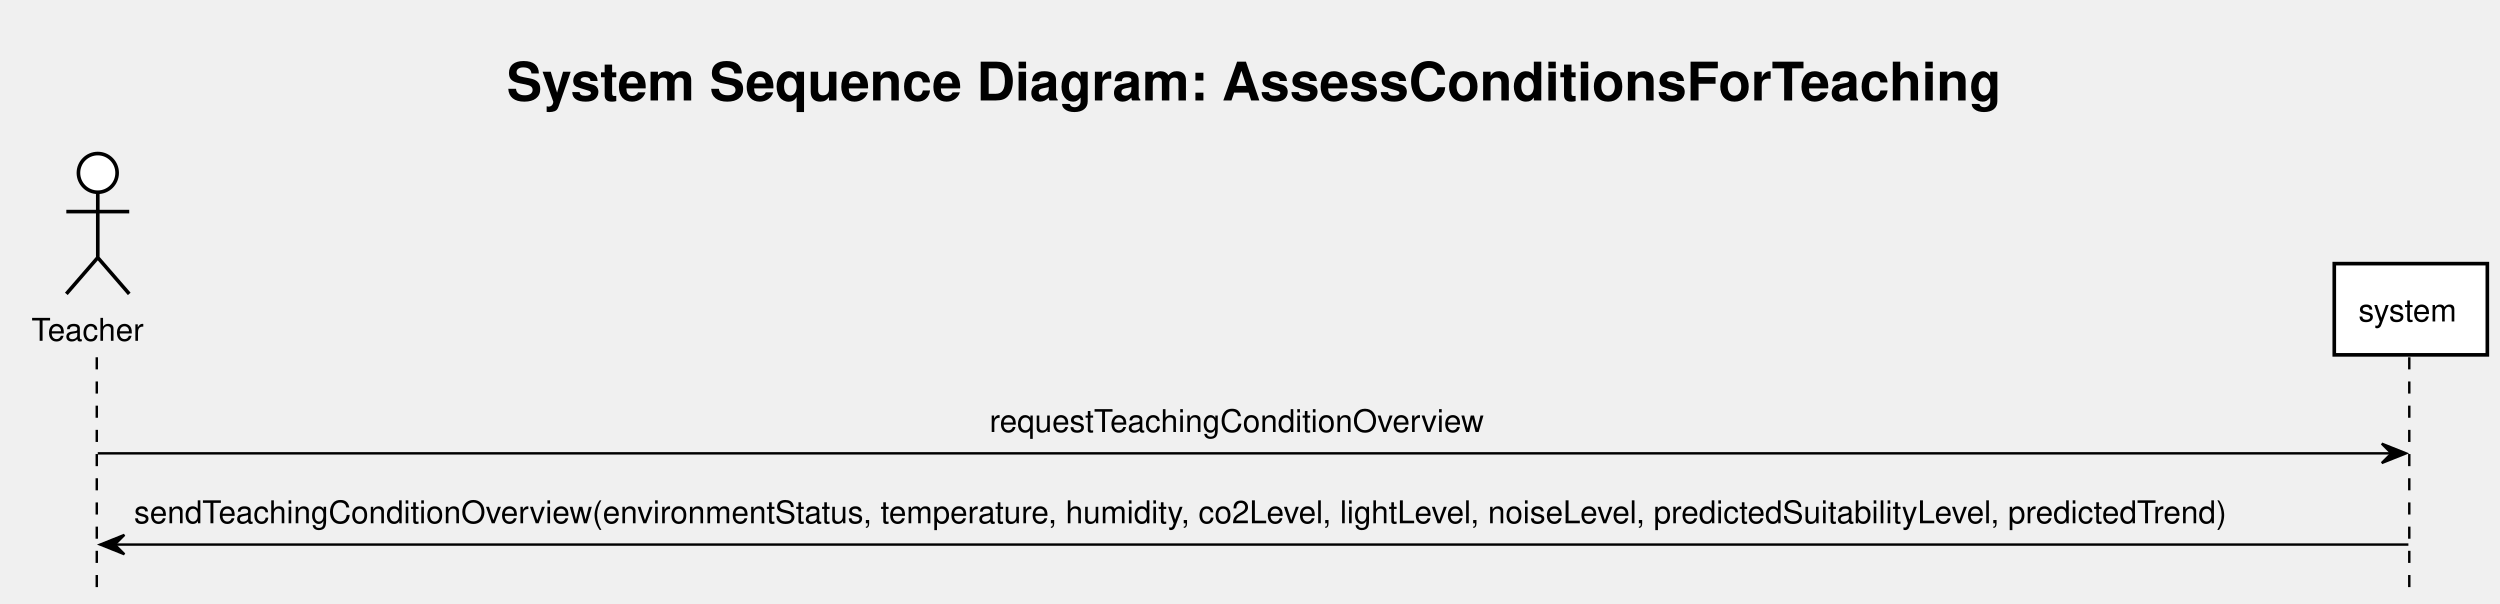
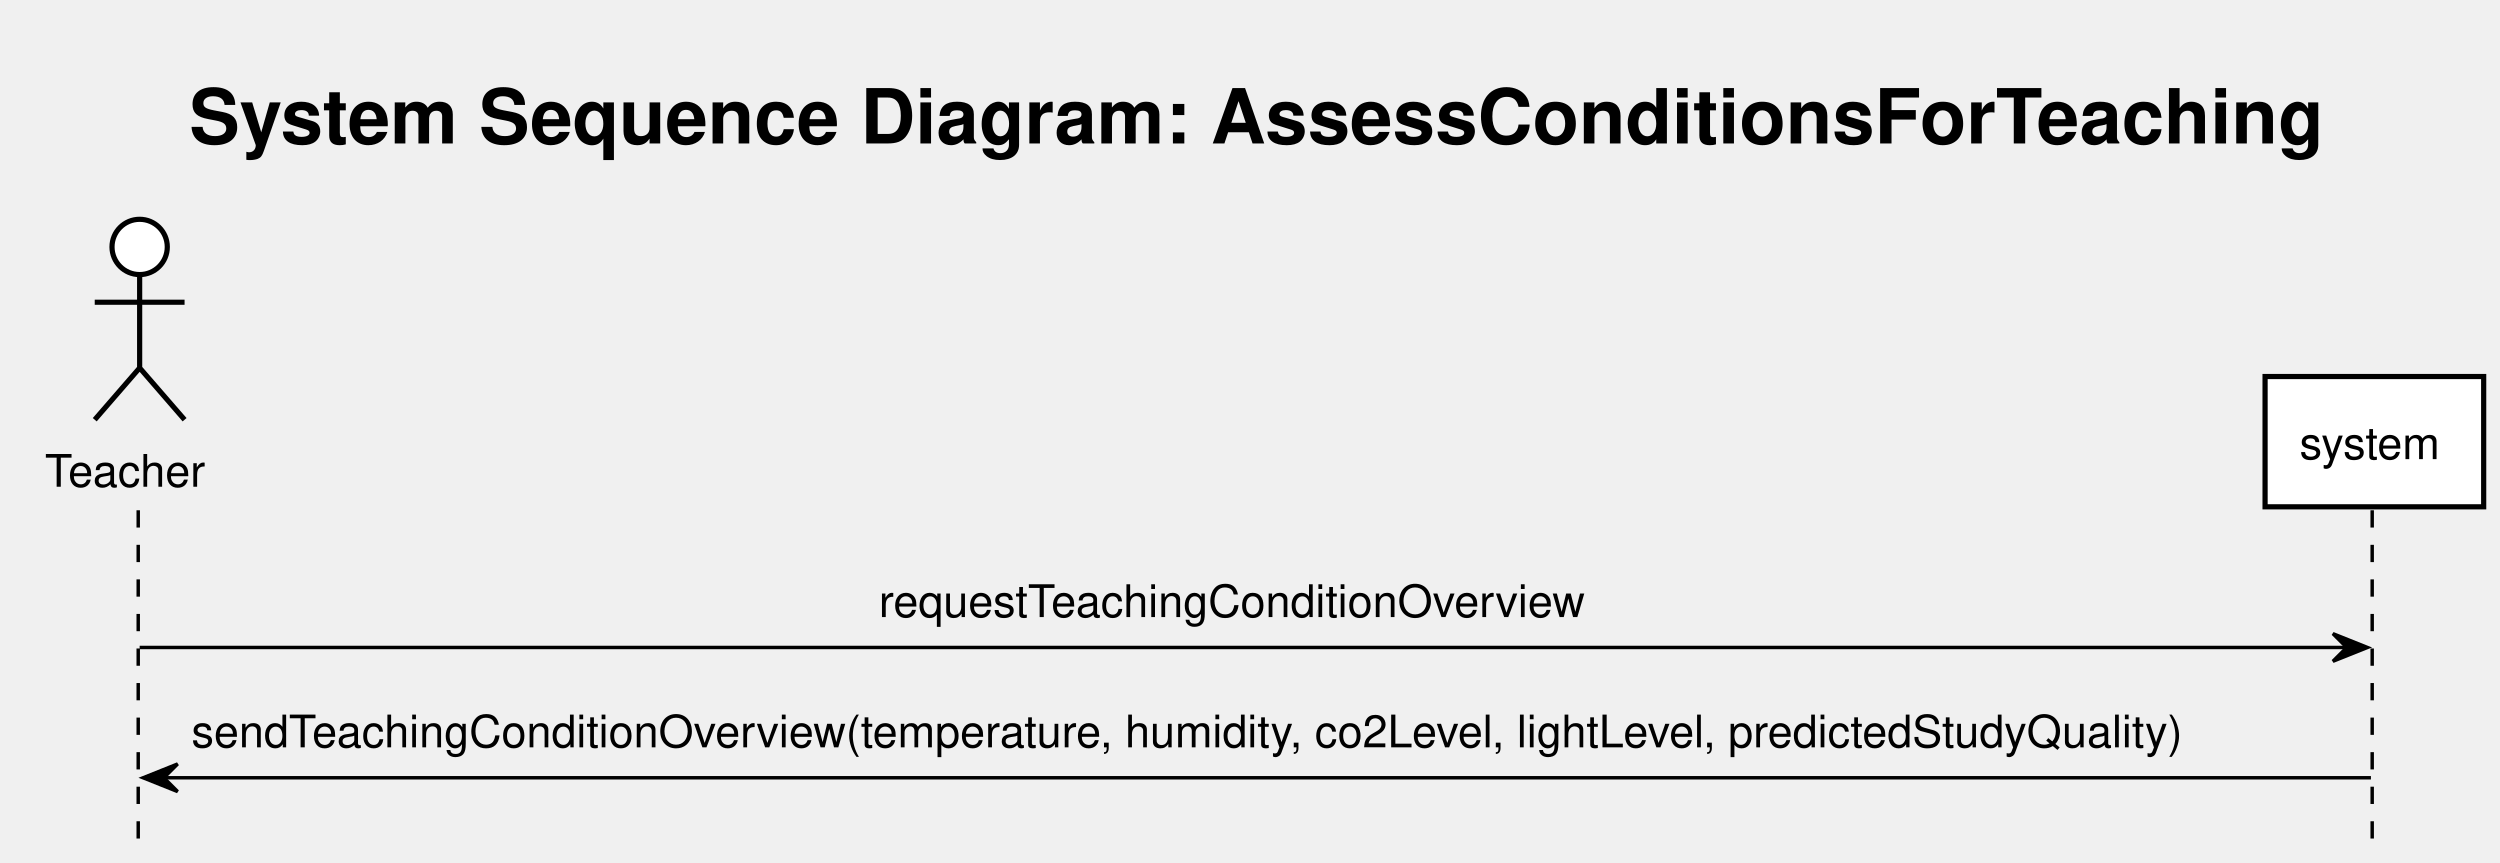
- <svg xmlns="http://www.w3.org/2000/svg" contentStyleType="text/css" data-diagram-type="SEQUENCE" height="286.458px" preserveAspectRatio="none" style="width:1184px;height:286px;background:#FFFFFF;" version="1.1" viewBox="0 0 1184 286" width="1184.792px" zoomAndPan="magnify">
+ <svg xmlns="http://www.w3.org/2000/svg" contentStyleType="text/css" data-diagram-type="SEQUENCE" height="286.458px" preserveAspectRatio="none" style="width:829px;height:286px;background:#FFFFFF;" version="1.1" viewBox="0 0 829 286" width="829.583px" zoomAndPan="magnify">
  <defs />
  <g>
-     <text fill="#000000" font-family="'Helvetica, Arial, sans-serif'" font-size="25.208" font-weight="bold" lengthAdjust="spacing" textLength="719.952" x="239.911" y="47.573">System Sequence Diagram: AssessConditionsForTeaching</text>
+     <text fill="#000000" font-family="'Helvetica, Arial, sans-serif'" font-size="25.208" font-weight="bold" lengthAdjust="spacing" textLength="719.952" x="62.703" y="47.573">System Sequence Diagram: AssessConditionsForTeaching</text>
    <g class="participant-lifeline" data-entity-uid="part1" data-qualified-name="Actor" id="part1-lifeline">
      <g>
        <rect fill="#000000" fill-opacity="0" height="109.326" width="9.167" x="41.724" y="169.205" />
        <line style="stroke:#000000;stroke-width:1.146;stroke-dasharray:5.729,5.729;" x1="45.833" x2="45.833" y1="169.205" y2="278.532" />
      </g>
    </g>
    <g class="participant-lifeline" data-entity-uid="part2" data-qualified-name="System" id="part2-lifeline">
      <g>
-         <rect fill="#000000" fill-opacity="0" height="109.326" width="9.167" x="1137.175" y="169.205" />
-         <line style="stroke:#000000;stroke-width:1.146;stroke-dasharray:5.729,5.729;" x1="1141.034" x2="1141.034" y1="169.205" y2="278.532" />
+         <rect fill="#000000" fill-opacity="0" height="109.326" width="9.167" x="782.758" y="169.205" />
+         <line style="stroke:#000000;stroke-width:1.146;stroke-dasharray:5.729,5.729;" x1="786.617" x2="786.617" y1="169.205" y2="278.532" />
      </g>
    </g>
    <g class="participant participant-head" data-entity-uid="part1" data-qualified-name="Actor" id="part1-head">
      <text fill="#000000" font-family="'Helvetica, Arial, sans-serif'" font-size="14.896" lengthAdjust="spacing" textLength="55.949" x="14.896" y="161.403">Teacher</text>
      <ellipse cx="46.308" cy="81.886" fill="#FFFFFF" rx="9.167" ry="9.167" style="stroke:#000000;stroke-width:1.719;" />
      <path d="M46.308,91.053 L46.308,121.99 M31.412,100.219 L61.204,100.219 M46.308,121.99 L31.412,139.178 M46.308,121.99 L61.204,139.178" fill="none" style="stroke:#000000;stroke-width:1.719;" />
    </g>
    <g class="participant participant-head" data-entity-uid="part2" data-qualified-name="System" id="part2-head">
-       <rect fill="#FFFFFF" height="43.205" style="stroke:#000000;stroke-width:1.719;" width="72.49" x="1105.514" y="124.855" />
-       <text fill="#000000" font-family="'Helvetica, Arial, sans-serif'" font-size="14.896" lengthAdjust="spacing" textLength="49.573" x="1116.972" y="152.237">system</text>
+       <rect fill="#FFFFFF" height="43.205" style="stroke:#000000;stroke-width:1.719;" width="72.49" x="751.097" y="124.855" />
+       <text fill="#000000" font-family="'Helvetica, Arial, sans-serif'" font-size="14.896" lengthAdjust="spacing" textLength="49.573" x="762.555" y="152.237">system</text>
    </g>
    <g class="message" data-entity-1="part1" data-entity-2="part2" id="msg1">
-       <polygon fill="#000000" points="1128.009,210.119,1139.467,214.702,1128.009,219.285,1132.592,214.702" style="stroke:#000000;stroke-width:1.146;" />
-       <line style="stroke:#000000;stroke-width:1.146;" x1="46.308" x2="1134.884" y1="214.702" y2="214.702" />
-       <text fill="#000000" font-family="'Helvetica, Arial, sans-serif'" font-size="14.896" lengthAdjust="spacing" textLength="250.786" x="468.64" y="204.608">requestTeachingConditionOverview</text>
+       <polygon fill="#000000" points="773.592,210.119,785.05,214.702,773.592,219.285,778.175,214.702" style="stroke:#000000;stroke-width:1.146;" />
+       <line style="stroke:#000000;stroke-width:1.146;" x1="46.308" x2="780.467" y1="214.702" y2="214.702" />
+       <text fill="#000000" font-family="'Helvetica, Arial, sans-serif'" font-size="14.896" lengthAdjust="spacing" textLength="250.786" x="291.431" y="204.608">requestTeachingConditionOverview</text>
    </g>
    <g class="message" data-entity-1="part2" data-entity-2="part1" id="msg2">
      <polygon fill="#000000" points="58.912,253.323,47.454,257.907,58.912,262.49,54.329,257.907" style="stroke:#000000;stroke-width:1.146;" />
-       <line style="stroke:#000000;stroke-width:1.146;" x1="52.037" x2="1140.613" y1="257.907" y2="257.907" />
-       <text fill="#000000" font-family="'Helvetica, Arial, sans-serif'" font-size="14.896" lengthAdjust="spacing" textLength="1061.076" x="63.495" y="247.813">sendTeachingConditionOverview(environmentStatus, temperature, humidity, co2Level, lightLevel, noiseLevel, predictedSuitabilityLevel, predictedTrend)</text>
+       <line style="stroke:#000000;stroke-width:1.146;" x1="52.037" x2="786.196" y1="257.907" y2="257.907" />
+       <text fill="#000000" font-family="'Helvetica, Arial, sans-serif'" font-size="14.896" lengthAdjust="spacing" textLength="706.659" x="63.495" y="247.813">sendTeachingConditionOverview(temperature, humidity, co2Level, lightLevel, predictedStudyQuality)</text>
    </g>
  </g>
</svg>
